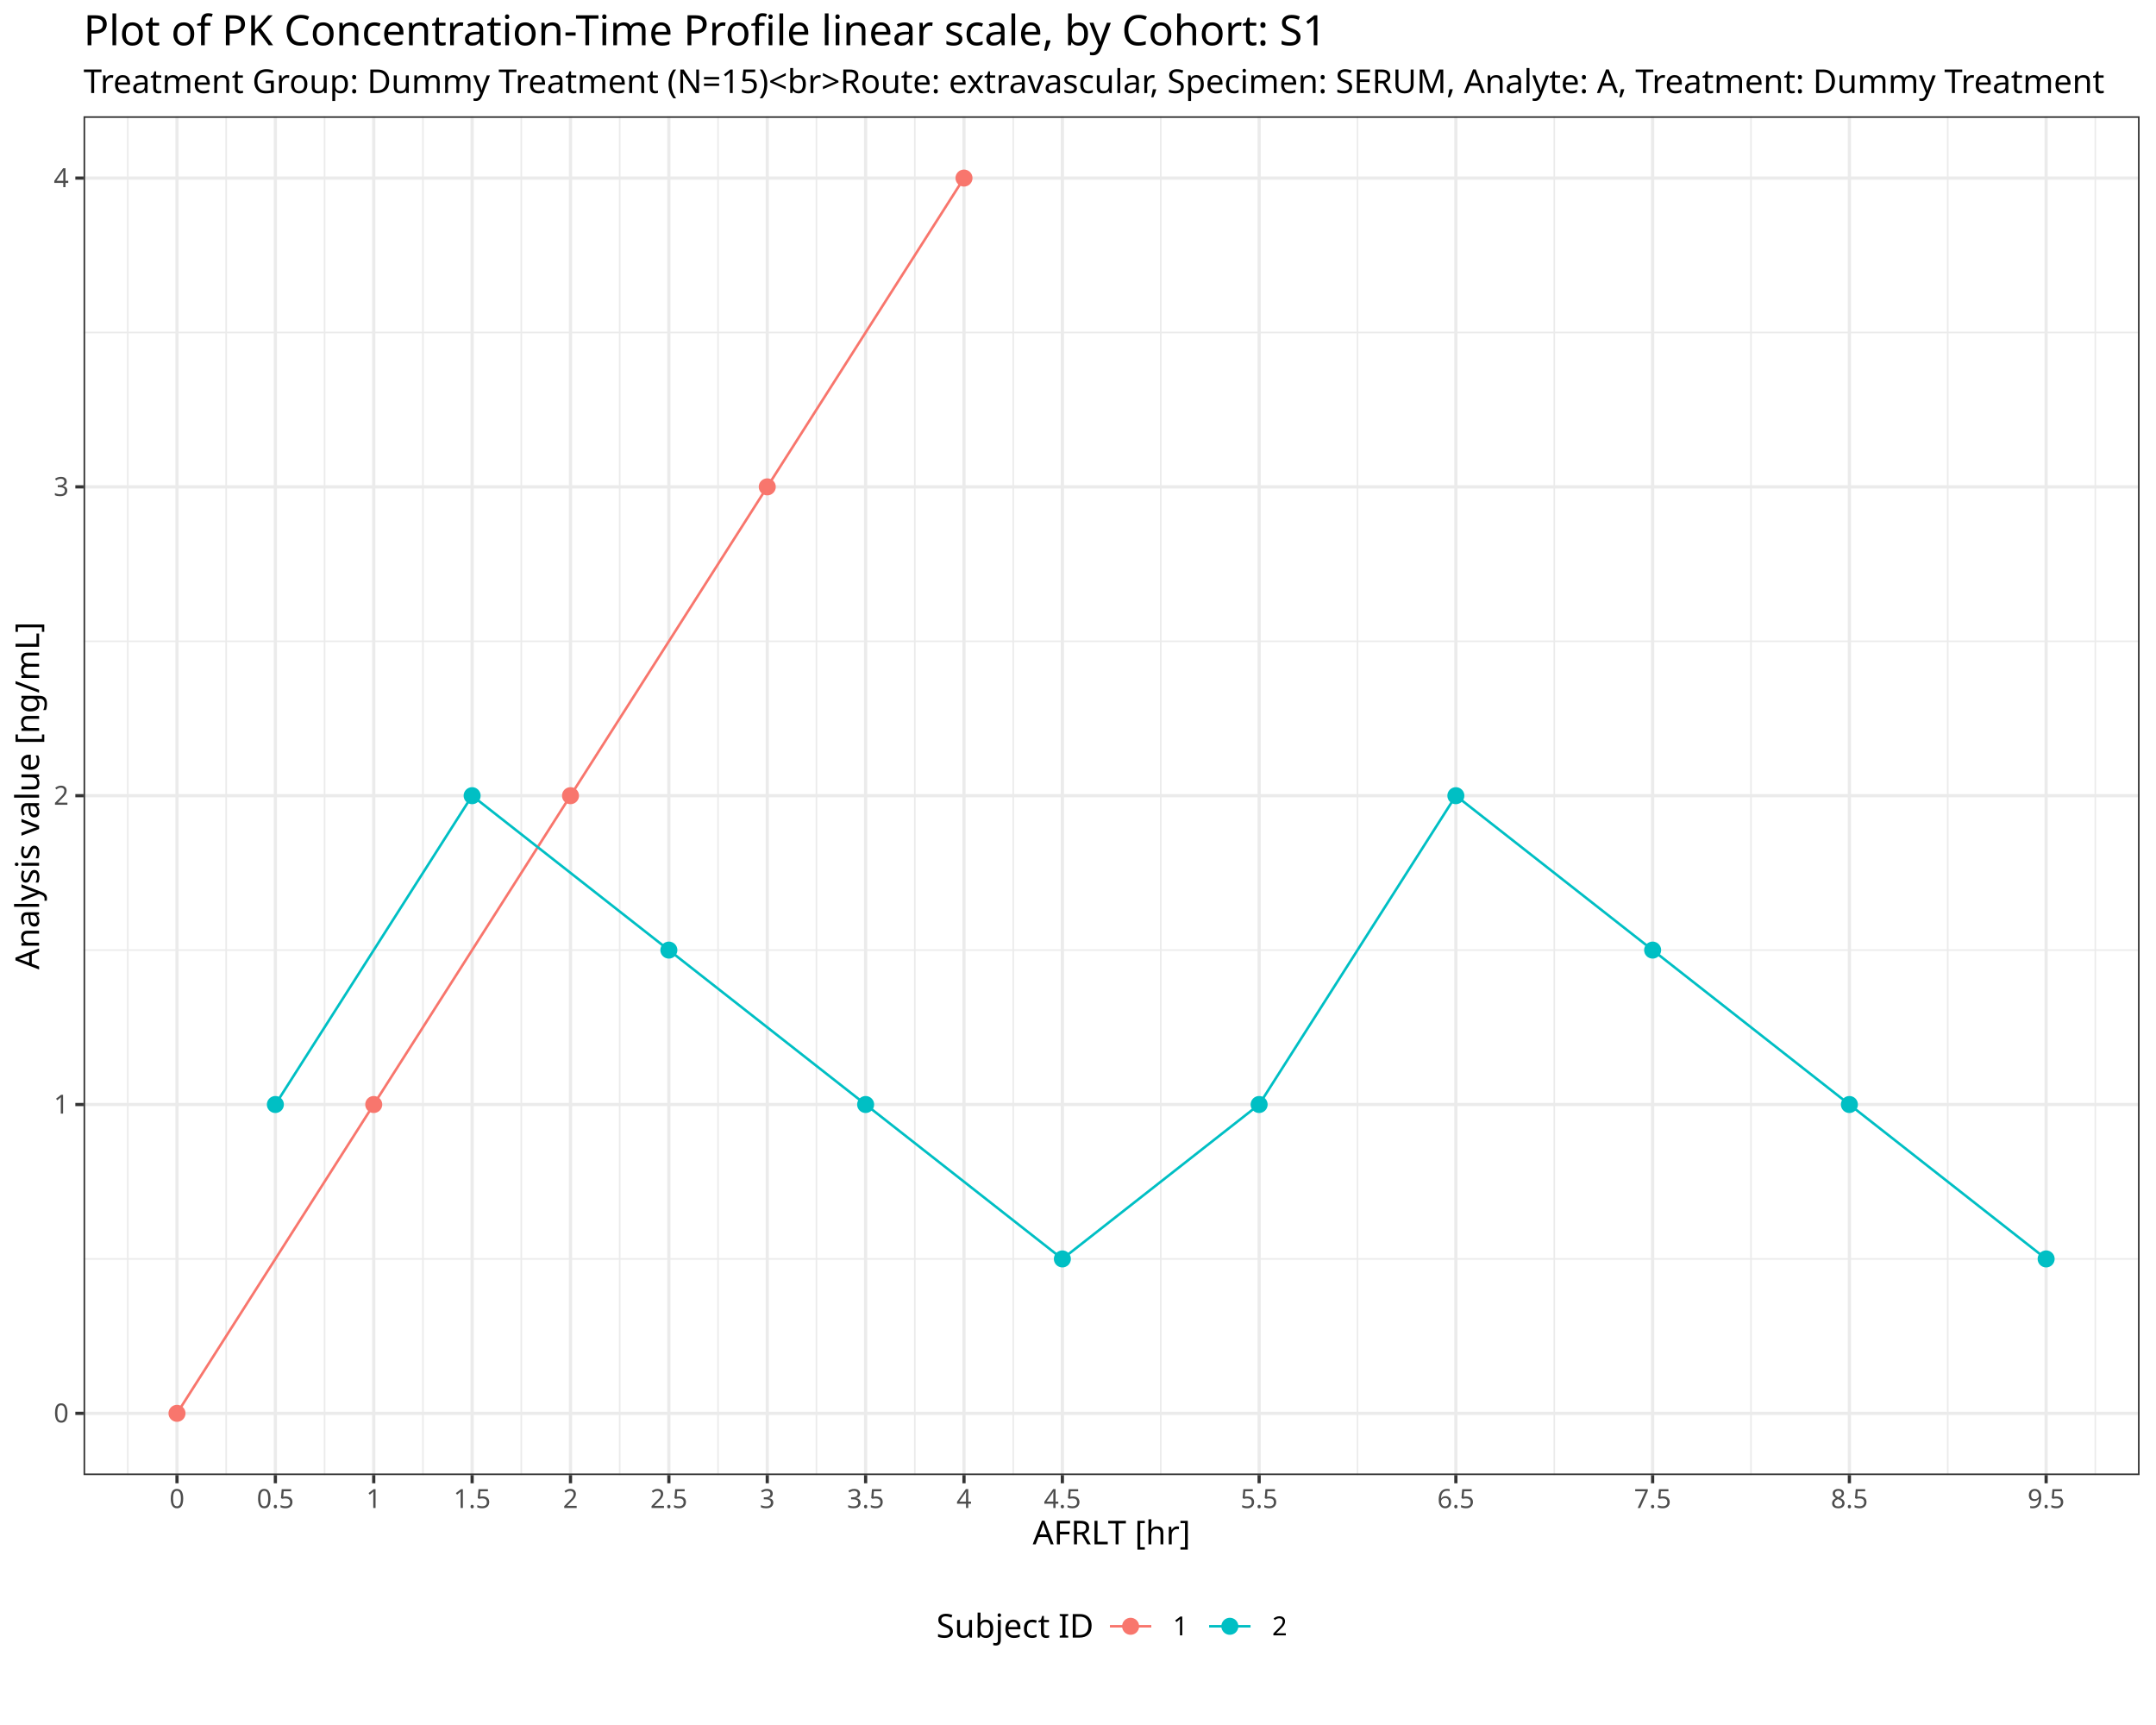
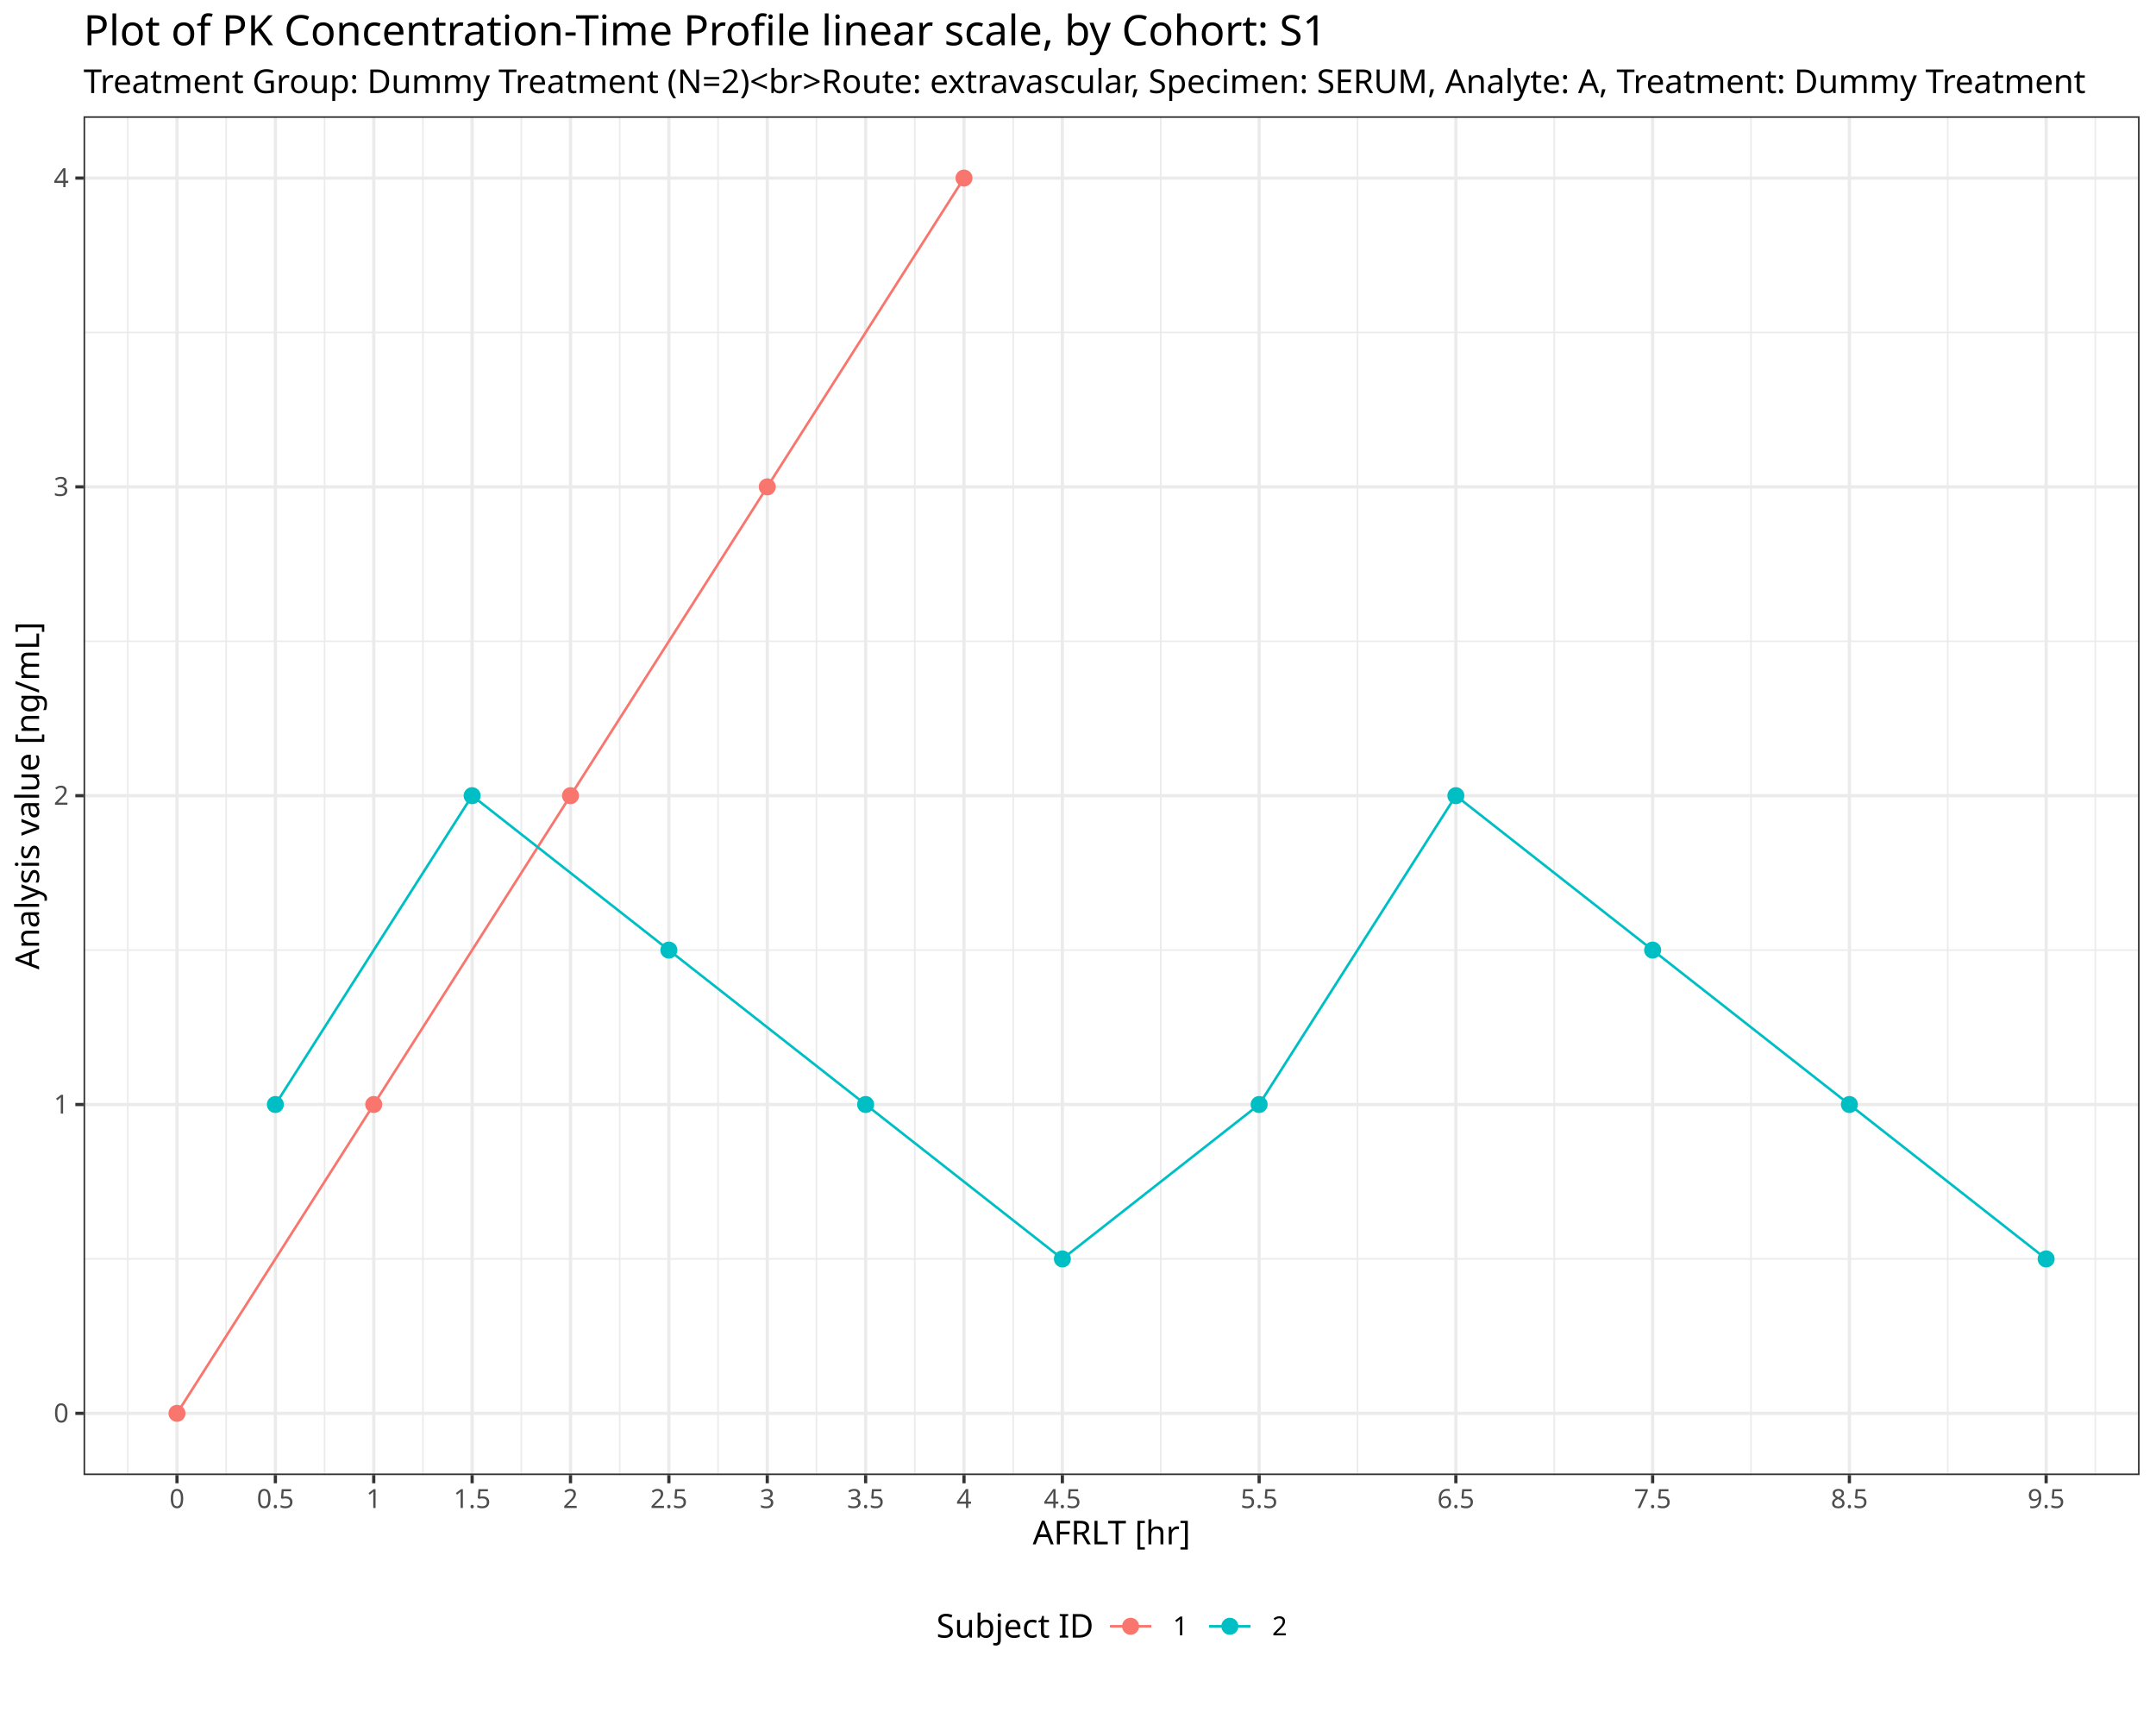
<svg xmlns="http://www.w3.org/2000/svg" class="svglite" data-engine-version="2.0" width="720.00pt" height="576.00pt" viewBox="0 0 720.00 576.00">
  <defs>
    <style type="text/css">
    .svglite line, .svglite polyline, .svglite polygon, .svglite path, .svglite rect, .svglite circle {
      fill: none;
      stroke: #000000;
      stroke-linecap: round;
      stroke-linejoin: round;
      stroke-miterlimit: 10.00;
    }
  </style>
  </defs>
  <rect width="100%" height="100%" style="stroke: none; fill: #FFFFFF;" />
  <defs>
    <clipPath id="cpMC4wMHw3MjAuMDB8MC4wMHw1NzYuMDA=">
      <rect x="0.00" y="0.00" width="720.00" height="576.00" />
    </clipPath>
  </defs>
  <g clip-path="url(#cpMC4wMHw3MjAuMDB8MC4wMHw1NzYuMDA=)">
    <rect x="-0" y="0.00" width="720.00" height="576.00" style="stroke-width: 1.07; stroke: #FFFFFF; fill: #FFFFFF;" />
  </g>
  <defs>
    <clipPath id="cpMjcuOTB8NzE0LjUyfDM4LjgzfDQ5Mi41NQ==">
      <rect x="27.90" y="38.83" width="686.62" height="453.72" />
    </clipPath>
  </defs>
  <g clip-path="url(#cpMjcuOTB8NzE0LjUyfDM4LjgzfDQ5Mi41NQ==)">
    <rect x="27.90" y="38.83" width="686.62" height="453.72" style="stroke-width: 1.07; stroke: none; fill: #FFFFFF;" />
    <polyline points="27.90,420.37 714.52,420.37 " style="stroke-width: 0.53; stroke: #EBEBEB; stroke-linecap: butt;" />
    <polyline points="27.90,317.25 714.52,317.25 " style="stroke-width: 0.53; stroke: #EBEBEB; stroke-linecap: butt;" />
    <polyline points="27.90,214.13 714.52,214.13 " style="stroke-width: 0.53; stroke: #EBEBEB; stroke-linecap: butt;" />
    <polyline points="27.90,111.02 714.52,111.02 " style="stroke-width: 0.53; stroke: #EBEBEB; stroke-linecap: butt;" />
    <polyline points="42.68,492.55 42.68,38.83 " style="stroke-width: 0.53; stroke: #EBEBEB; stroke-linecap: butt;" />
    <polyline points="75.54,492.55 75.54,38.83 " style="stroke-width: 0.53; stroke: #EBEBEB; stroke-linecap: butt;" />
    <polyline points="108.39,492.55 108.39,38.83 " style="stroke-width: 0.53; stroke: #EBEBEB; stroke-linecap: butt;" />
    <polyline points="141.24,492.55 141.24,38.83 " style="stroke-width: 0.53; stroke: #EBEBEB; stroke-linecap: butt;" />
    <polyline points="174.09,492.55 174.09,38.83 " style="stroke-width: 0.53; stroke: #EBEBEB; stroke-linecap: butt;" />
    <polyline points="206.95,492.55 206.95,38.83 " style="stroke-width: 0.53; stroke: #EBEBEB; stroke-linecap: butt;" />
    <polyline points="239.80,492.55 239.80,38.83 " style="stroke-width: 0.53; stroke: #EBEBEB; stroke-linecap: butt;" />
    <polyline points="272.65,492.55 272.65,38.83 " style="stroke-width: 0.53; stroke: #EBEBEB; stroke-linecap: butt;" />
    <polyline points="305.50,492.55 305.50,38.83 " style="stroke-width: 0.53; stroke: #EBEBEB; stroke-linecap: butt;" />
    <polyline points="338.36,492.55 338.36,38.83 " style="stroke-width: 0.53; stroke: #EBEBEB; stroke-linecap: butt;" />
    <polyline points="387.64,492.55 387.64,38.83 " style="stroke-width: 0.53; stroke: #EBEBEB; stroke-linecap: butt;" />
    <polyline points="453.34,492.55 453.34,38.83 " style="stroke-width: 0.53; stroke: #EBEBEB; stroke-linecap: butt;" />
    <polyline points="519.05,492.55 519.05,38.83 " style="stroke-width: 0.53; stroke: #EBEBEB; stroke-linecap: butt;" />
    <polyline points="584.75,492.55 584.75,38.83 " style="stroke-width: 0.53; stroke: #EBEBEB; stroke-linecap: butt;" />
    <polyline points="650.46,492.55 650.46,38.83 " style="stroke-width: 0.53; stroke: #EBEBEB; stroke-linecap: butt;" />
    <polyline points="699.74,492.55 699.74,38.83 " style="stroke-width: 0.53; stroke: #EBEBEB; stroke-linecap: butt;" />
    <polyline points="27.90,471.93 714.52,471.93 " style="stroke-width: 1.07; stroke: #EBEBEB; stroke-linecap: butt;" />
    <polyline points="27.90,368.81 714.52,368.81 " style="stroke-width: 1.07; stroke: #EBEBEB; stroke-linecap: butt;" />
    <polyline points="27.90,265.69 714.52,265.69 " style="stroke-width: 1.07; stroke: #EBEBEB; stroke-linecap: butt;" />
    <polyline points="27.90,162.57 714.52,162.57 " style="stroke-width: 1.07; stroke: #EBEBEB; stroke-linecap: butt;" />
    <polyline points="27.90,59.46 714.52,59.46 " style="stroke-width: 1.07; stroke: #EBEBEB; stroke-linecap: butt;" />
    <polyline points="59.11,492.55 59.11,38.83 " style="stroke-width: 1.07; stroke: #EBEBEB; stroke-linecap: butt;" />
    <polyline points="91.96,492.55 91.96,38.83 " style="stroke-width: 1.07; stroke: #EBEBEB; stroke-linecap: butt;" />
    <polyline points="124.81,492.55 124.81,38.83 " style="stroke-width: 1.07; stroke: #EBEBEB; stroke-linecap: butt;" />
    <polyline points="157.67,492.55 157.67,38.83 " style="stroke-width: 1.07; stroke: #EBEBEB; stroke-linecap: butt;" />
    <polyline points="190.52,492.55 190.52,38.83 " style="stroke-width: 1.07; stroke: #EBEBEB; stroke-linecap: butt;" />
    <polyline points="223.37,492.55 223.37,38.83 " style="stroke-width: 1.07; stroke: #EBEBEB; stroke-linecap: butt;" />
    <polyline points="256.23,492.55 256.23,38.83 " style="stroke-width: 1.07; stroke: #EBEBEB; stroke-linecap: butt;" />
    <polyline points="289.08,492.55 289.08,38.83 " style="stroke-width: 1.07; stroke: #EBEBEB; stroke-linecap: butt;" />
    <polyline points="321.93,492.55 321.93,38.83 " style="stroke-width: 1.07; stroke: #EBEBEB; stroke-linecap: butt;" />
    <polyline points="354.78,492.55 354.78,38.83 " style="stroke-width: 1.07; stroke: #EBEBEB; stroke-linecap: butt;" />
    <polyline points="420.49,492.55 420.49,38.83 " style="stroke-width: 1.07; stroke: #EBEBEB; stroke-linecap: butt;" />
    <polyline points="486.19,492.55 486.19,38.83 " style="stroke-width: 1.07; stroke: #EBEBEB; stroke-linecap: butt;" />
    <polyline points="551.90,492.55 551.90,38.83 " style="stroke-width: 1.07; stroke: #EBEBEB; stroke-linecap: butt;" />
    <polyline points="617.61,492.55 617.61,38.83 " style="stroke-width: 1.07; stroke: #EBEBEB; stroke-linecap: butt;" />
    <polyline points="683.31,492.55 683.31,38.83 " style="stroke-width: 1.07; stroke: #EBEBEB; stroke-linecap: butt;" />
    <polyline points="59.11,471.93 124.81,368.81 190.52,265.69 256.23,162.57 321.93,59.46 " style="stroke-width: 0.85; stroke: #F8766D; stroke-linecap: butt;" />
    <polyline points="91.96,368.81 157.67,265.69 223.37,317.25 289.08,368.81 354.78,420.37 420.49,368.81 486.19,265.69 551.90,317.25 617.61,368.81 683.31,420.37 " style="stroke-width: 0.85; stroke: #00BFC4; stroke-linecap: butt;" />
    <circle cx="59.11" cy="471.93" r="2.49" style="stroke-width: 0.71; stroke: #F8766D; fill: #F8766D;" />
    <circle cx="124.81" cy="368.81" r="2.49" style="stroke-width: 0.71; stroke: #F8766D; fill: #F8766D;" />
    <circle cx="190.52" cy="265.69" r="2.49" style="stroke-width: 0.71; stroke: #F8766D; fill: #F8766D;" />
    <circle cx="256.23" cy="162.57" r="2.49" style="stroke-width: 0.71; stroke: #F8766D; fill: #F8766D;" />
    <circle cx="321.93" cy="59.46" r="2.49" style="stroke-width: 0.71; stroke: #F8766D; fill: #F8766D;" />
    <circle cx="91.96" cy="368.81" r="2.49" style="stroke-width: 0.71; stroke: #00BFC4; fill: #00BFC4;" />
    <circle cx="157.67" cy="265.69" r="2.49" style="stroke-width: 0.71; stroke: #00BFC4; fill: #00BFC4;" />
    <circle cx="223.37" cy="317.25" r="2.49" style="stroke-width: 0.71; stroke: #00BFC4; fill: #00BFC4;" />
    <circle cx="289.08" cy="368.81" r="2.49" style="stroke-width: 0.71; stroke: #00BFC4; fill: #00BFC4;" />
    <circle cx="354.78" cy="420.37" r="2.49" style="stroke-width: 0.71; stroke: #00BFC4; fill: #00BFC4;" />
    <circle cx="420.49" cy="368.81" r="2.49" style="stroke-width: 0.71; stroke: #00BFC4; fill: #00BFC4;" />
    <circle cx="486.19" cy="265.69" r="2.49" style="stroke-width: 0.71; stroke: #00BFC4; fill: #00BFC4;" />
    <circle cx="551.90" cy="317.25" r="2.49" style="stroke-width: 0.71; stroke: #00BFC4; fill: #00BFC4;" />
    <circle cx="617.61" cy="368.81" r="2.49" style="stroke-width: 0.71; stroke: #00BFC4; fill: #00BFC4;" />
    <circle cx="683.31" cy="420.37" r="2.49" style="stroke-width: 0.71; stroke: #00BFC4; fill: #00BFC4;" />
    <rect x="27.90" y="38.83" width="686.62" height="453.72" style="stroke-width: 1.07; stroke: #333333;" />
  </g>
  <g clip-path="url(#cpMC4wMHw3MjAuMDB8MC4wMHw1NzYuMDA=)">
    <text x="22.97" y="474.96" text-anchor="end" style="font-size: 8.80px; fill: #4D4D4D; font-family: sans;" textLength="4.89px" lengthAdjust="spacingAndGlyphs">0</text>
    <text x="22.97" y="371.84" text-anchor="end" style="font-size: 8.80px; fill: #4D4D4D; font-family: sans;" textLength="4.89px" lengthAdjust="spacingAndGlyphs">1</text>
    <text x="22.97" y="268.72" text-anchor="end" style="font-size: 8.80px; fill: #4D4D4D; font-family: sans;" textLength="4.89px" lengthAdjust="spacingAndGlyphs">2</text>
    <text x="22.97" y="165.60" text-anchor="end" style="font-size: 8.80px; fill: #4D4D4D; font-family: sans;" textLength="4.89px" lengthAdjust="spacingAndGlyphs">3</text>
    <text x="22.97" y="62.49" text-anchor="end" style="font-size: 8.80px; fill: #4D4D4D; font-family: sans;" textLength="4.89px" lengthAdjust="spacingAndGlyphs">4</text>
    <polyline points="25.16,471.93 27.90,471.93 " style="stroke-width: 1.07; stroke: #333333; stroke-linecap: butt;" />
    <polyline points="25.16,368.81 27.90,368.81 " style="stroke-width: 1.07; stroke: #333333; stroke-linecap: butt;" />
    <polyline points="25.16,265.69 27.90,265.69 " style="stroke-width: 1.07; stroke: #333333; stroke-linecap: butt;" />
    <polyline points="25.16,162.57 27.90,162.57 " style="stroke-width: 1.07; stroke: #333333; stroke-linecap: butt;" />
    <polyline points="25.16,59.46 27.90,59.46 " style="stroke-width: 1.07; stroke: #333333; stroke-linecap: butt;" />
    <polyline points="59.11,495.29 59.11,492.55 " style="stroke-width: 1.07; stroke: #333333; stroke-linecap: butt;" />
    <polyline points="91.96,495.29 91.96,492.55 " style="stroke-width: 1.07; stroke: #333333; stroke-linecap: butt;" />
    <polyline points="124.81,495.29 124.81,492.55 " style="stroke-width: 1.07; stroke: #333333; stroke-linecap: butt;" />
    <polyline points="157.67,495.29 157.67,492.55 " style="stroke-width: 1.07; stroke: #333333; stroke-linecap: butt;" />
    <polyline points="190.52,495.29 190.52,492.55 " style="stroke-width: 1.07; stroke: #333333; stroke-linecap: butt;" />
    <polyline points="223.37,495.29 223.37,492.55 " style="stroke-width: 1.07; stroke: #333333; stroke-linecap: butt;" />
    <polyline points="256.23,495.29 256.23,492.55 " style="stroke-width: 1.07; stroke: #333333; stroke-linecap: butt;" />
    <polyline points="289.08,495.29 289.08,492.55 " style="stroke-width: 1.07; stroke: #333333; stroke-linecap: butt;" />
    <polyline points="321.93,495.29 321.93,492.55 " style="stroke-width: 1.07; stroke: #333333; stroke-linecap: butt;" />
    <polyline points="354.78,495.29 354.78,492.55 " style="stroke-width: 1.07; stroke: #333333; stroke-linecap: butt;" />
    <polyline points="420.49,495.29 420.49,492.55 " style="stroke-width: 1.07; stroke: #333333; stroke-linecap: butt;" />
    <polyline points="486.19,495.29 486.19,492.55 " style="stroke-width: 1.07; stroke: #333333; stroke-linecap: butt;" />
    <polyline points="551.90,495.29 551.90,492.55 " style="stroke-width: 1.07; stroke: #333333; stroke-linecap: butt;" />
    <polyline points="617.61,495.29 617.61,492.55 " style="stroke-width: 1.07; stroke: #333333; stroke-linecap: butt;" />
    <polyline points="683.31,495.29 683.31,492.55 " style="stroke-width: 1.07; stroke: #333333; stroke-linecap: butt;" />
    <text x="59.11" y="503.54" text-anchor="middle" style="font-size: 8.80px; fill: #4D4D4D; font-family: sans;" textLength="4.89px" lengthAdjust="spacingAndGlyphs">0</text>
    <text x="91.96" y="503.54" text-anchor="middle" style="font-size: 8.80px; fill: #4D4D4D; font-family: sans;" textLength="12.23px" lengthAdjust="spacingAndGlyphs">0.5</text>
    <text x="124.81" y="503.54" text-anchor="middle" style="font-size: 8.80px; fill: #4D4D4D; font-family: sans;" textLength="4.89px" lengthAdjust="spacingAndGlyphs">1</text>
    <text x="157.67" y="503.54" text-anchor="middle" style="font-size: 8.80px; fill: #4D4D4D; font-family: sans;" textLength="12.23px" lengthAdjust="spacingAndGlyphs">1.5</text>
    <text x="190.52" y="503.54" text-anchor="middle" style="font-size: 8.80px; fill: #4D4D4D; font-family: sans;" textLength="4.89px" lengthAdjust="spacingAndGlyphs">2</text>
    <text x="223.37" y="503.54" text-anchor="middle" style="font-size: 8.80px; fill: #4D4D4D; font-family: sans;" textLength="12.23px" lengthAdjust="spacingAndGlyphs">2.5</text>
    <text x="256.23" y="503.54" text-anchor="middle" style="font-size: 8.80px; fill: #4D4D4D; font-family: sans;" textLength="4.89px" lengthAdjust="spacingAndGlyphs">3</text>
    <text x="289.08" y="503.54" text-anchor="middle" style="font-size: 8.80px; fill: #4D4D4D; font-family: sans;" textLength="12.23px" lengthAdjust="spacingAndGlyphs">3.5</text>
    <text x="321.93" y="503.54" text-anchor="middle" style="font-size: 8.80px; fill: #4D4D4D; font-family: sans;" textLength="4.89px" lengthAdjust="spacingAndGlyphs">4</text>
    <text x="354.78" y="503.54" text-anchor="middle" style="font-size: 8.80px; fill: #4D4D4D; font-family: sans;" textLength="12.23px" lengthAdjust="spacingAndGlyphs">4.5</text>
    <text x="420.49" y="503.54" text-anchor="middle" style="font-size: 8.80px; fill: #4D4D4D; font-family: sans;" textLength="12.23px" lengthAdjust="spacingAndGlyphs">5.5</text>
    <text x="486.19" y="503.54" text-anchor="middle" style="font-size: 8.80px; fill: #4D4D4D; font-family: sans;" textLength="12.23px" lengthAdjust="spacingAndGlyphs">6.5</text>
    <text x="551.90" y="503.54" text-anchor="middle" style="font-size: 8.80px; fill: #4D4D4D; font-family: sans;" textLength="12.23px" lengthAdjust="spacingAndGlyphs">7.5</text>
    <text x="617.61" y="503.54" text-anchor="middle" style="font-size: 8.80px; fill: #4D4D4D; font-family: sans;" textLength="12.23px" lengthAdjust="spacingAndGlyphs">8.5</text>
    <text x="683.31" y="503.54" text-anchor="middle" style="font-size: 8.80px; fill: #4D4D4D; font-family: sans;" textLength="12.23px" lengthAdjust="spacingAndGlyphs">9.5</text>
    <text x="371.21" y="515.68" text-anchor="middle" style="font-size: 11.00px; font-family: sans;" textLength="53.79px" lengthAdjust="spacingAndGlyphs">AFRLT [hr]</text>
    <text transform="translate(13.05,265.69) rotate(-90)" text-anchor="middle" style="font-size: 11.00px; font-family: sans;" textLength="110.07px" lengthAdjust="spacingAndGlyphs">Analysis value [ng/mL]</text>
    <rect x="307.22" y="528.92" width="127.98" height="28.24" style="stroke-width: 1.07; stroke: none; fill: #FFFFFF;" />
    <text x="312.70" y="546.82" style="font-size: 11.00px; font-family: sans;" textLength="50.75px" lengthAdjust="spacingAndGlyphs">Subject ID</text>
    <rect x="368.93" y="534.40" width="17.28" height="17.28" style="stroke-width: 1.07; stroke: none; fill: #FFFFFF;" />
    <line x1="370.66" y1="543.04" x2="384.48" y2="543.04" style="stroke-width: 0.85; stroke: #F8766D; stroke-linecap: butt;" />
    <circle cx="377.57" cy="543.04" r="2.49" style="stroke-width: 0.71; stroke: #F8766D; fill: #F8766D;" />
    <rect x="402.07" y="534.40" width="17.28" height="17.28" style="stroke-width: 1.07; stroke: none; fill: #FFFFFF;" />
    <line x1="403.79" y1="543.04" x2="417.62" y2="543.04" style="stroke-width: 0.85; stroke: #00BFC4; stroke-linecap: butt;" />
    <circle cx="410.71" cy="543.04" r="2.49" style="stroke-width: 0.71; stroke: #00BFC4; fill: #00BFC4;" />
    <text x="391.69" y="546.07" style="font-size: 8.80px; font-family: sans;" textLength="4.89px" lengthAdjust="spacingAndGlyphs">1</text>
    <text x="424.83" y="546.07" style="font-size: 8.80px; font-family: sans;" textLength="4.89px" lengthAdjust="spacingAndGlyphs">2</text>
-     <text x="27.90" y="31.07" style="font-size: 11.00px; font-family: sans;" textLength="652.10px" lengthAdjust="spacingAndGlyphs">Treatment Group: Dummy Treatment (N=15)&lt;br&gt;Route: extravascular, Specimen: SERUM, Analyte: A, Treatment: Dummy Treatment</text>
+     <text x="27.90" y="31.07" style="font-size: 11.00px; font-family: sans;" textLength="645.98px" lengthAdjust="spacingAndGlyphs">Treatment Group: Dummy Treatment (N=2)&lt;br&gt;Route: extravascular, Specimen: SERUM, Analyte: A, Treatment: Dummy Treatment</text>
    <text x="27.90" y="15.11" style="font-size: 14.00px; font-family: sans;" textLength="400.77px" lengthAdjust="spacingAndGlyphs">Plot of PK Concentration-Time Profile linear scale, by Cohort: S1</text>
  </g>
</svg>
